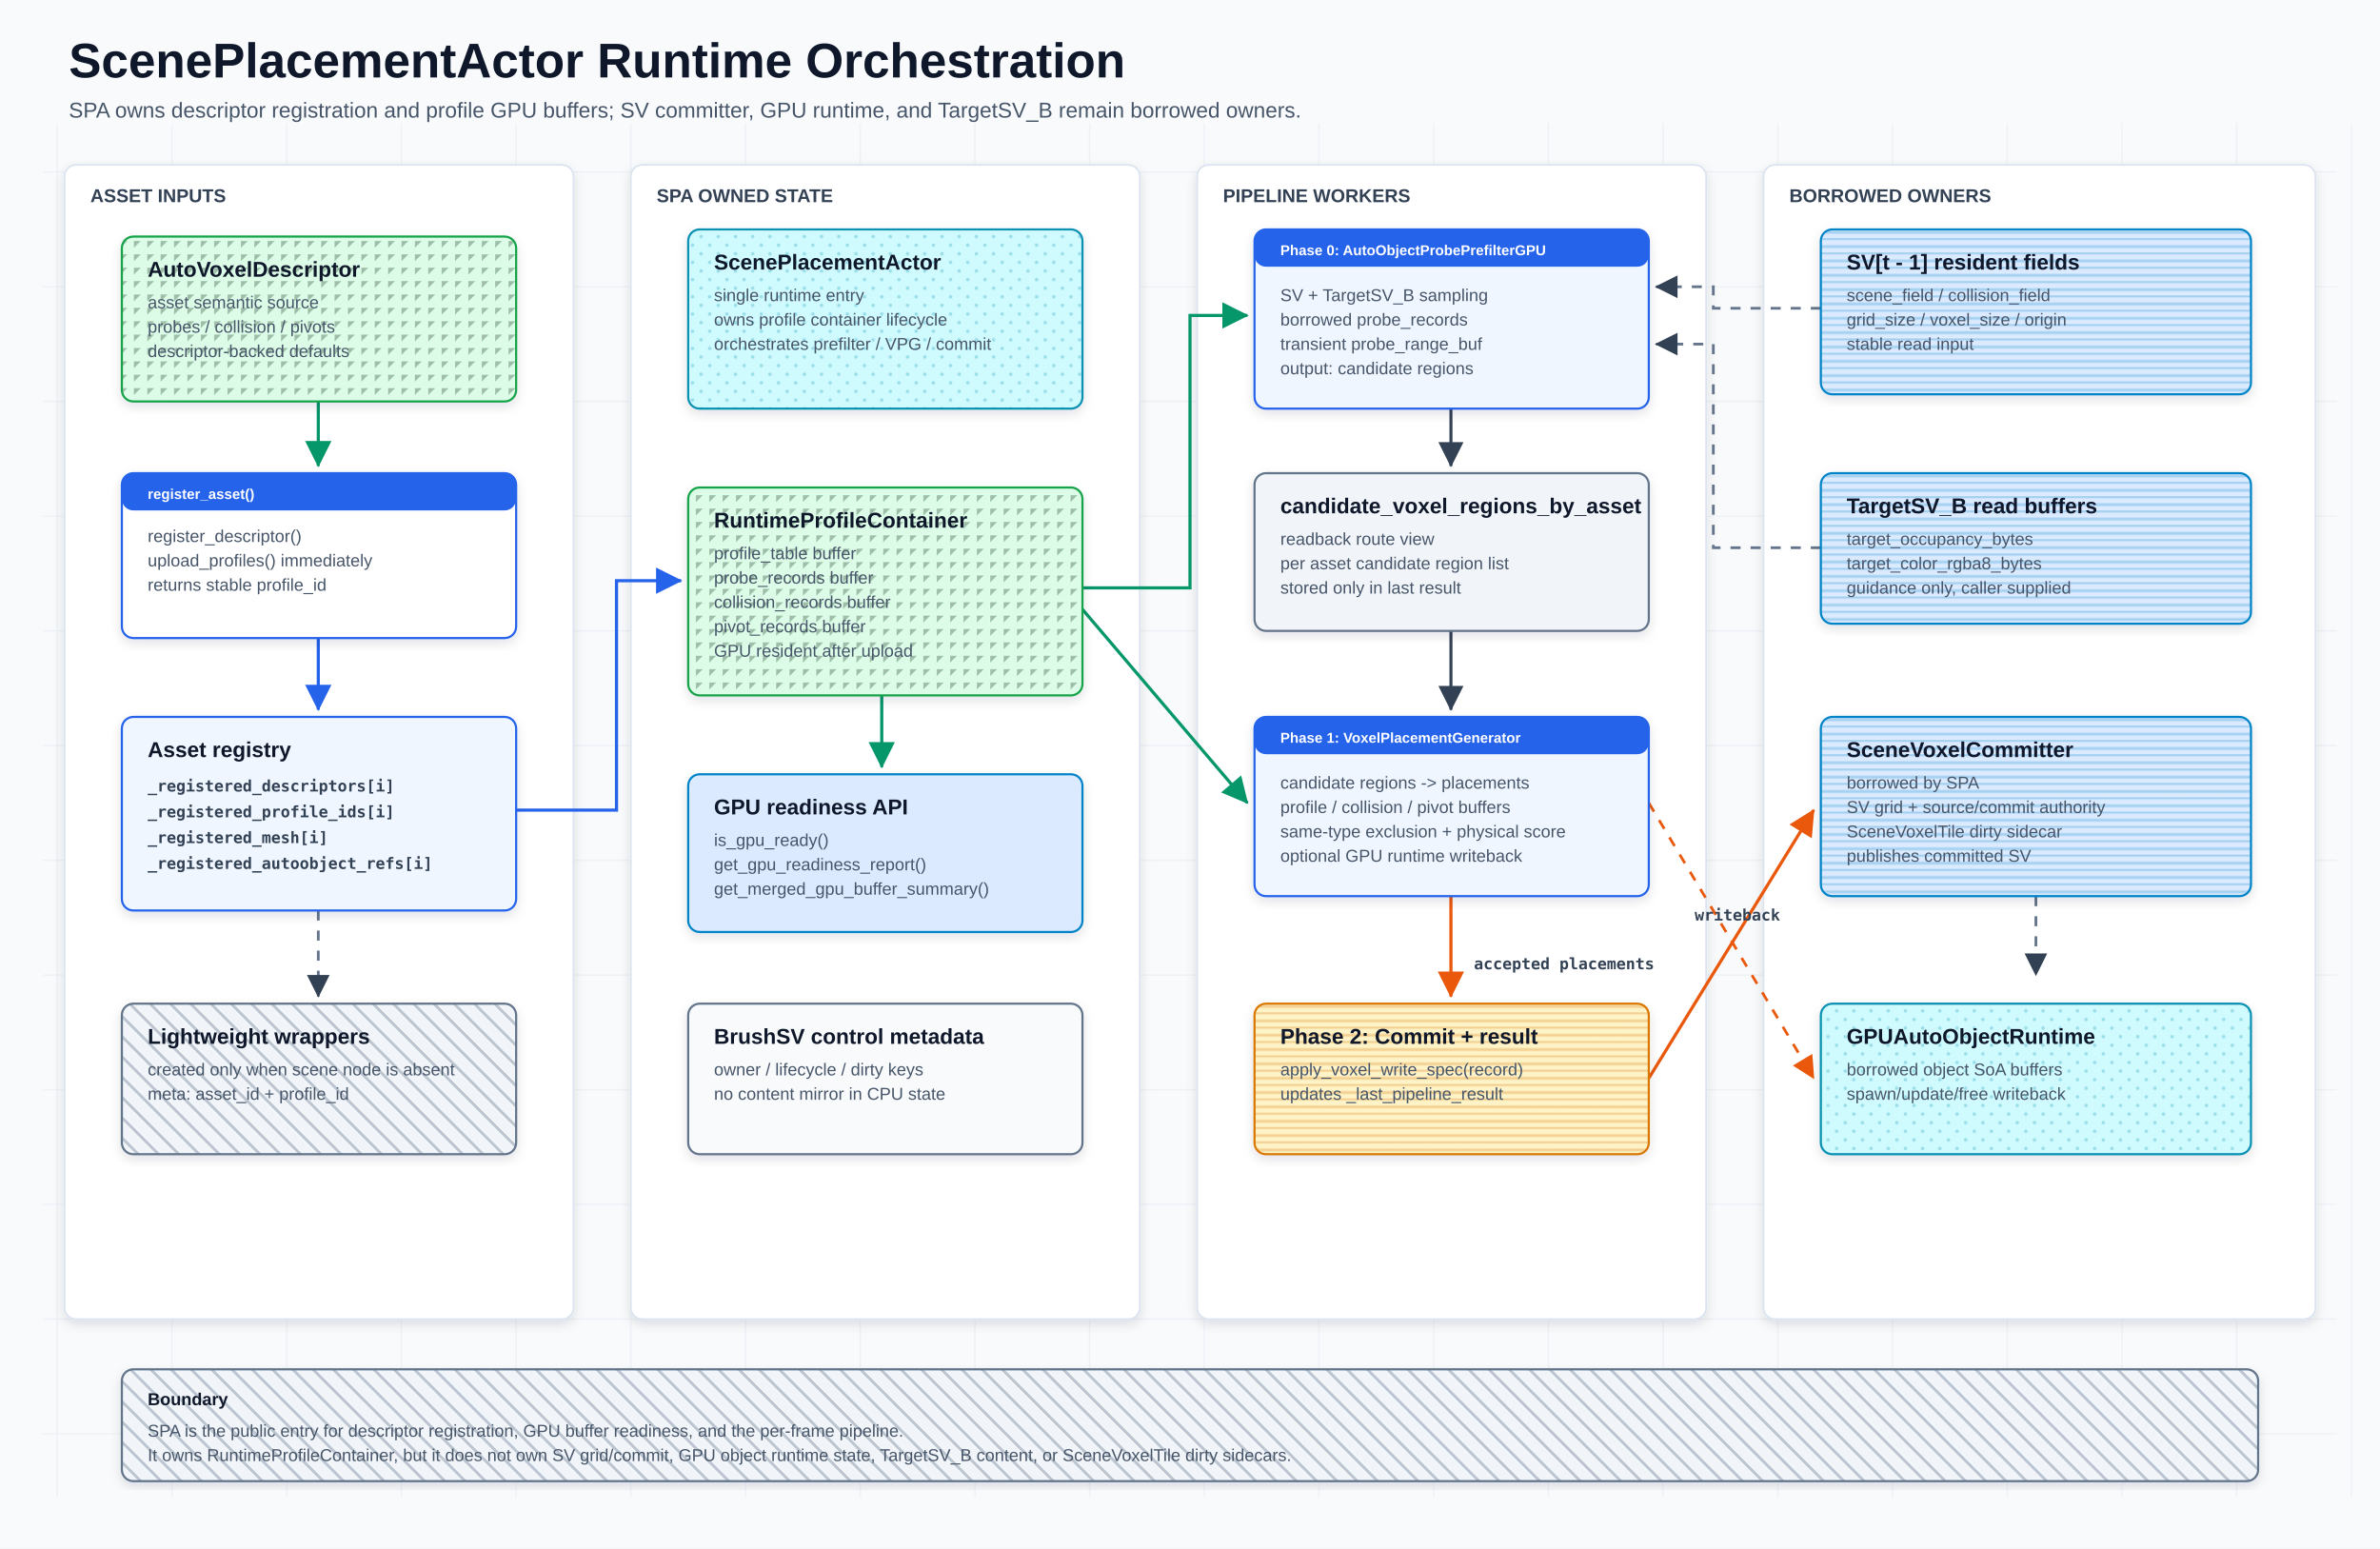
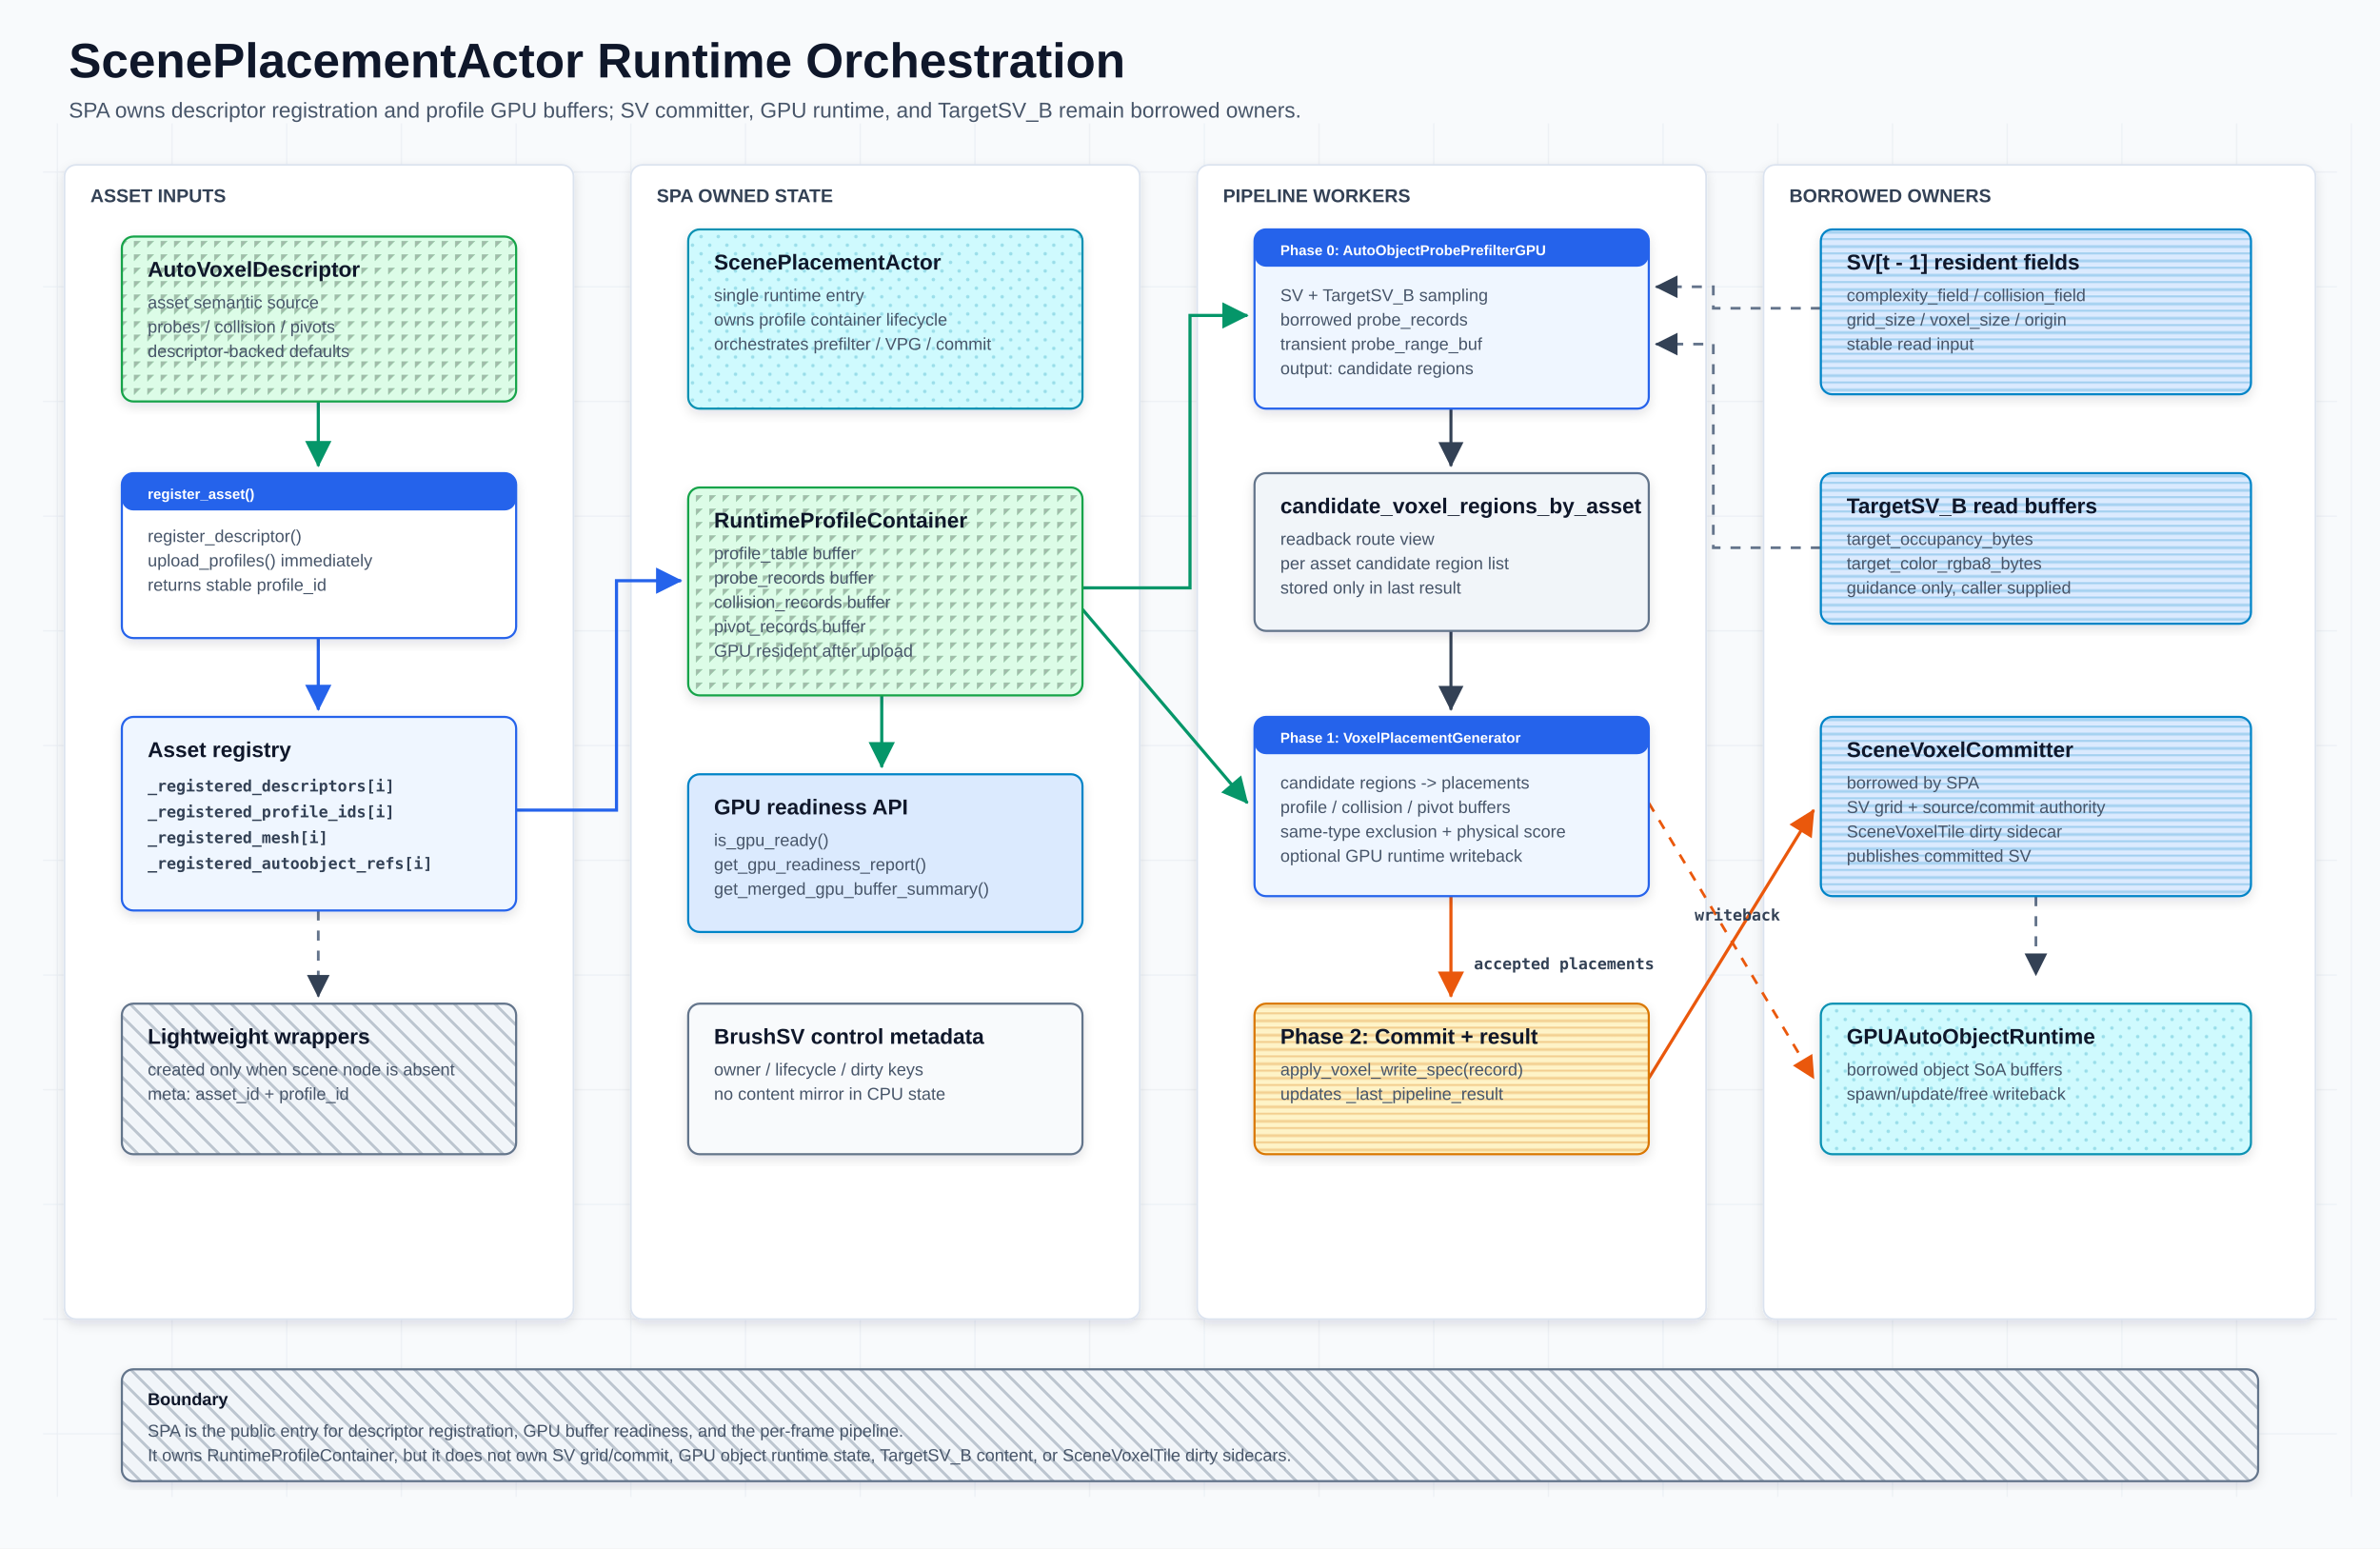
<svg xmlns="http://www.w3.org/2000/svg" width="1660" height="1080" viewBox="0 0 1660 1080" role="img" aria-labelledby="title desc">
  <defs>
    <marker id="arrow" viewBox="0 0 12 12" refX="10.5" refY="6" markerWidth="10" markerHeight="10" orient="auto">
      <path d="M1,1 L11,6 L1,11 Z" fill="#334155" />
    </marker>
    <marker id="arrow-blue" viewBox="0 0 12 12" refX="10.5" refY="6" markerWidth="10" markerHeight="10" orient="auto">
      <path d="M1,1 L11,6 L1,11 Z" fill="#2563eb" />
    </marker>
    <marker id="arrow-green" viewBox="0 0 12 12" refX="10.5" refY="6" markerWidth="10" markerHeight="10" orient="auto">
      <path d="M1,1 L11,6 L1,11 Z" fill="#059669" />
    </marker>
    <marker id="arrow-orange" viewBox="0 0 12 12" refX="10.5" refY="6" markerWidth="10" markerHeight="10" orient="auto">
      <path d="M1,1 L11,6 L1,11 Z" fill="#ea580c" />
    </marker>
    <filter id="shadow" x="-8%" y="-8%" width="116%" height="116%">
      <feDropShadow dx="0" dy="3" stdDeviation="4" flood-color="#0f172a" flood-opacity="0.12" />
    </filter>
    <pattern id="autoobject-dot-bg" patternUnits="userSpaceOnUse" width="12" height="12">
      <rect width="12" height="12" fill="#cffafe" />
      <circle cx="3" cy="3" r="1.25" fill="#0891b2" opacity="0.256" />
      <circle cx="9" cy="9" r="1.25" fill="#0891b2" opacity="0.256" />
    </pattern>
    <pattern id="descriptor-grid" patternUnits="userSpaceOnUse" width="9.333" height="9.333">
      <rect width="9.333" height="9.333" fill="#dcfce7" />
      <path d="M4.667 0H0V4.667" stroke="#16a34a" stroke-width="0.333" opacity="0.258" />
      <path d="M0 4.667L4.667 0" stroke="#16a34a" stroke-width="0.333" opacity="0.258" />
    </pattern>
    <pattern id="sv-stripe-blue" patternUnits="userSpaceOnUse" width="10" height="10">
      <rect width="10" height="10" fill="#dbeafe" />
      <rect y="1" width="10" height="2" fill="#0284c7" opacity="0.235" />
      <rect y="6" width="10" height="1.5" fill="#0284c7" opacity="0.235" />
    </pattern>
    <pattern id="sv-stripe-amber" patternUnits="userSpaceOnUse" width="10" height="10">
      <rect width="10" height="10" fill="#fef3c7" />
      <rect y="1" width="10" height="2" fill="#d97706" opacity="0.264" />
      <rect y="6" width="10" height="1.5" fill="#d97706" opacity="0.264" />
    </pattern>
    <pattern id="legacy-hatch" patternUnits="userSpaceOnUse" width="10" height="10" patternTransform="rotate(45)">
      <rect width="10" height="10" fill="#f1f5f9" />
      <rect x="0" y="0" width="10" height="2" fill="#64748b" opacity="0.362" />
    </pattern>
  </defs>
  <style>
    :root { color-scheme: light; }
    .bg { fill: #f8fafc; }
    .grid { stroke: #e2e8f0; stroke-width: 1; opacity: 0.7; }
    .title { fill: #0f172a; font: 700 34px "Segoe UI", "Microsoft YaHei", Arial, sans-serif; letter-spacing: 0; }
    .subtitle { fill: #475569; font: 500 15px "Segoe UI", "Microsoft YaHei", Arial, sans-serif; letter-spacing: 0; }
    .lane-title { fill: #334155; font: 700 13px "Segoe UI", "Microsoft YaHei", Arial, sans-serif; letter-spacing: 0; }
    .node-title { fill: #0f172a; font: 700 15px "Segoe UI", "Microsoft YaHei", Arial, sans-serif; letter-spacing: 0; }
    .small { fill: #475569; font: 500 12px "Segoe UI", "Microsoft YaHei", Arial, sans-serif; letter-spacing: 0; }
    .mono { fill: #334155; font: 600 11px Consolas, "Cascadia Mono", monospace; letter-spacing: 0; }
    .tag { fill: #ffffff; font: 700 10px "Segoe UI", "Microsoft YaHei", Arial, sans-serif; letter-spacing: 0; }
    .note-text { fill: #0f172a; font: 600 12px "Segoe UI", "Microsoft YaHei", Arial, sans-serif; letter-spacing: 0; }
    .lane { fill: #ffffff; stroke: #dbe3ef; stroke-width: 1.2; filter: url(#shadow); }
    .node { stroke-width: 1.5; filter: url(#shadow); }
    .edge { stroke: #334155; stroke-width: 2.1; fill: none; marker-end: url(#arrow); }
    .edge-blue { stroke: #2563eb; stroke-width: 2.2; fill: none; marker-end: url(#arrow-blue); }
    .edge-green { stroke: #059669; stroke-width: 2.2; fill: none; marker-end: url(#arrow-green); }
    .edge-orange { stroke: #ea580c; stroke-width: 2.2; fill: none; marker-end: url(#arrow-orange); }
    .edge-dash { stroke: #64748b; stroke-width: 1.9; fill: none; stroke-dasharray: 7 7; marker-end: url(#arrow); }
    .edge-dash-orange { stroke: #ea580c; stroke-width: 1.9; fill: none; stroke-dasharray: 7 7; marker-end: url(#arrow-orange); }
  </style>
  <rect class="bg" x="0" y="0" width="1660" height="1080" />
  <g opacity="0.65">
    <line class="grid" x1="40" y1="86" x2="40" y2="1044" />
    <line class="grid" x1="120" y1="86" x2="120" y2="1044" />
    <line class="grid" x1="200" y1="86" x2="200" y2="1044" />
    <line class="grid" x1="280" y1="86" x2="280" y2="1044" />
    <line class="grid" x1="360" y1="86" x2="360" y2="1044" />
    <line class="grid" x1="440" y1="86" x2="440" y2="1044" />
    <line class="grid" x1="520" y1="86" x2="520" y2="1044" />
    <line class="grid" x1="600" y1="86" x2="600" y2="1044" />
    <line class="grid" x1="680" y1="86" x2="680" y2="1044" />
    <line class="grid" x1="760" y1="86" x2="760" y2="1044" />
    <line class="grid" x1="840" y1="86" x2="840" y2="1044" />
    <line class="grid" x1="920" y1="86" x2="920" y2="1044" />
    <line class="grid" x1="1000" y1="86" x2="1000" y2="1044" />
    <line class="grid" x1="1080" y1="86" x2="1080" y2="1044" />
    <line class="grid" x1="1160" y1="86" x2="1160" y2="1044" />
    <line class="grid" x1="1240" y1="86" x2="1240" y2="1044" />
    <line class="grid" x1="1320" y1="86" x2="1320" y2="1044" />
    <line class="grid" x1="1400" y1="86" x2="1400" y2="1044" />
    <line class="grid" x1="1480" y1="86" x2="1480" y2="1044" />
    <line class="grid" x1="1560" y1="86" x2="1560" y2="1044" />
    <line class="grid" x1="1640" y1="86" x2="1640" y2="1044" />
    <line class="grid" x1="30" y1="120" x2="1630" y2="120" />
    <line class="grid" x1="30" y1="200" x2="1630" y2="200" />
    <line class="grid" x1="30" y1="280" x2="1630" y2="280" />
    <line class="grid" x1="30" y1="360" x2="1630" y2="360" />
    <line class="grid" x1="30" y1="440" x2="1630" y2="440" />
    <line class="grid" x1="30" y1="520" x2="1630" y2="520" />
    <line class="grid" x1="30" y1="600" x2="1630" y2="600" />
    <line class="grid" x1="30" y1="680" x2="1630" y2="680" />
    <line class="grid" x1="30" y1="760" x2="1630" y2="760" />
    <line class="grid" x1="30" y1="840" x2="1630" y2="840" />
    <line class="grid" x1="30" y1="920" x2="1630" y2="920" />
    <line class="grid" x1="30" y1="1000" x2="1630" y2="1000" />
  </g>
  <text class="title" x="48" y="54">ScenePlacementActor Runtime Orchestration</text>
  <text class="subtitle" x="48" y="82">SPA owns descriptor registration and profile GPU buffers; SV committer, GPU runtime, and TargetSV_B remain borrowed owners.</text>
  <g>
    <rect class="lane" x="45" y="115" width="355" height="805" rx="8" />
    <text class="lane-title" x="63" y="141">ASSET INPUTS</text>
    <rect class="lane" x="440" y="115" width="355" height="805" rx="8" />
    <text class="lane-title" x="458" y="141">SPA OWNED STATE</text>
    <rect class="lane" x="835" y="115" width="355" height="805" rx="8" />
    <text class="lane-title" x="853" y="141">PIPELINE WORKERS</text>
    <rect class="lane" x="1230" y="115" width="385" height="805" rx="8" />
    <text class="lane-title" x="1248" y="141">BORROWED OWNERS</text>
  </g>
  <g>
    <path class="edge-green" d="M 222 280 L 222 325" />
    <path class="edge-blue" d="M 222 445 L 222 495" />
    <path class="edge-blue" d="M 360 565 L 430 565 L 430 405 L 475 405" />
    <path class="edge-dash" d="M 222 635 L 222 695" />
    <path class="edge-green" d="M 615 485 L 615 535" />
    <path class="edge-green" d="M 755 410 L 830 410 L 830 220 L 870 220" />
    <path class="edge-green" d="M 755 425 L 870 560" />
    <path class="edge-dash" d="M 1270 215 L 1195 215 L 1195 200 L 1155 200" />
    <path class="edge-dash" d="M 1270 382 L 1195 382 L 1195 240 L 1155 240" />
    <path class="edge" d="M 1012 285 L 1012 325" />
    <path class="edge" d="M 1012 440 L 1012 495" />
    <path class="edge-orange" d="M 1012 625 L 1012 695" />
    <path class="edge-orange" d="M 1150 752 L 1265 565" />
    <path class="edge-dash-orange" d="M 1150 560 L 1265 752" />
    <path class="edge-dash" d="M 1420 625 L 1420 680" />
    <text class="mono" x="642" y="396">profile buffers</text>
    <text class="mono" x="1028" y="676">accepted placements</text>
    <text class="mono" x="1182" y="642">writeback</text>
  </g>
  <g>
    <g id="descriptor-source">
      <rect class="node" x="85" y="165" width="275" height="115" rx="8" fill="url(#descriptor-grid)" stroke="#16a34a" />
      <text class="node-title" x="103" y="193">AutoVoxelDescriptor</text>
      <text class="small">
        <tspan x="103" y="215">asset semantic source</tspan>
        <tspan x="103" y="232">probes / collision / pivots</tspan>
        <tspan x="103" y="249">descriptor-backed defaults</tspan>
      </text>
    </g>
    <g id="register-asset">
      <rect class="node" x="85" y="330" width="275" height="115" rx="8" fill="#ffffff" stroke="#2563eb" />
      <rect x="85" y="330" width="275" height="26" rx="8" fill="#2563eb" />
      <text class="tag" x="103" y="348">register_asset()</text>
      <text class="small">
        <tspan x="103" y="378">register_descriptor()</tspan>
        <tspan x="103" y="395">upload_profiles() immediately</tspan>
        <tspan x="103" y="412">returns stable profile_id</tspan>
      </text>
    </g>
    <g id="asset-registry">
      <rect class="node" x="85" y="500" width="275" height="135" rx="8" fill="#eff6ff" stroke="#2563eb" />
      <text class="node-title" x="103" y="528">Asset registry</text>
      <text class="mono">
        <tspan x="103" y="552">_registered_descriptors[i]</tspan>
        <tspan x="103" y="570">_registered_profile_ids[i]</tspan>
        <tspan x="103" y="588">_registered_mesh[i]</tspan>
        <tspan x="103" y="606">_registered_autoobject_refs[i]</tspan>
      </text>
    </g>
    <g id="lightweight-wrapper-cache">
      <rect class="node" x="85" y="700" width="275" height="105" rx="8" fill="url(#legacy-hatch)" stroke="#64748b" />
      <text class="node-title" x="103" y="728">Lightweight wrappers</text>
      <text class="small">
        <tspan x="103" y="750">created only when scene node is absent</tspan>
        <tspan x="103" y="767">meta: asset_id + profile_id</tspan>
      </text>
    </g>
    <g id="scene-placement-actor">
      <rect class="node" x="480" y="160" width="275" height="125" rx="8" fill="url(#autoobject-dot-bg)" stroke="#0891b2" />
      <text class="node-title" x="498" y="188">ScenePlacementActor</text>
      <text class="small">
        <tspan x="498" y="210">single runtime entry</tspan>
        <tspan x="498" y="227">owns profile container lifecycle</tspan>
        <tspan x="498" y="244">orchestrates prefilter / VPG / commit</tspan>
      </text>
    </g>
    <g id="runtime-profile-container">
      <rect class="node" x="480" y="340" width="275" height="145" rx="8" fill="url(#descriptor-grid)" stroke="#16a34a" />
      <text class="node-title" x="498" y="368">RuntimeProfileContainer</text>
      <text class="small">
        <tspan x="498" y="390">profile_table buffer</tspan>
        <tspan x="498" y="407">probe_records buffer</tspan>
        <tspan x="498" y="424">collision_records buffer</tspan>
        <tspan x="498" y="441">pivot_records buffer</tspan>
        <tspan x="498" y="458">GPU resident after upload</tspan>
      </text>
    </g>
    <g id="gpu-readiness-api">
      <rect class="node" x="480" y="540" width="275" height="110" rx="8" fill="#dbeafe" stroke="#0284c7" />
      <text class="node-title" x="498" y="568">GPU readiness API</text>
      <text class="small">
        <tspan x="498" y="590">is_gpu_ready()</tspan>
        <tspan x="498" y="607">get_gpu_readiness_report()</tspan>
        <tspan x="498" y="624">get_merged_gpu_buffer_summary()</tspan>
      </text>
    </g>
    <g id="brush-control-metadata">
      <rect class="node" x="480" y="700" width="275" height="105" rx="8" fill="#f8fafc" stroke="#64748b" />
      <text class="node-title" x="498" y="728">BrushSV control metadata</text>
      <text class="small">
        <tspan x="498" y="750">owner / lifecycle / dirty keys</tspan>
        <tspan x="498" y="767">no content mirror in CPU state</tspan>
      </text>
    </g>
    <g id="prefilter-worker">
      <rect class="node" x="875" y="160" width="275" height="125" rx="8" fill="#eff6ff" stroke="#2563eb" />
      <rect x="875" y="160" width="275" height="26" rx="8" fill="#2563eb" />
      <text class="tag" x="893" y="178">Phase 0: AutoObjectProbePrefilterGPU</text>
      <text class="small">
        <tspan x="893" y="210">SV + TargetSV_B sampling</tspan>
        <tspan x="893" y="227">borrowed probe_records</tspan>
        <tspan x="893" y="244">transient probe_range_buf</tspan>
        <tspan x="893" y="261">output: candidate regions</tspan>
      </text>
    </g>
    <g id="candidate-regions">
      <rect class="node" x="875" y="330" width="275" height="110" rx="8" fill="#f1f5f9" stroke="#64748b" />
      <text class="node-title" x="893" y="358">candidate_voxel_regions_by_asset</text>
      <text class="small">
        <tspan x="893" y="380">readback route view</tspan>
        <tspan x="893" y="397">per asset candidate region list</tspan>
        <tspan x="893" y="414">stored only in last result</tspan>
      </text>
    </g>
    <g id="placement-worker">
      <rect class="node" x="875" y="500" width="275" height="125" rx="8" fill="#eff6ff" stroke="#2563eb" />
      <rect x="875" y="500" width="275" height="26" rx="8" fill="#2563eb" />
      <text class="tag" x="893" y="518">Phase 1: VoxelPlacementGenerator</text>
      <text class="small">
        <tspan x="893" y="550">candidate regions -&gt; placements</tspan>
        <tspan x="893" y="567">profile / collision / pivot buffers</tspan>
        <tspan x="893" y="584">same-type exclusion + physical score</tspan>
        <tspan x="893" y="601">optional GPU runtime writeback</tspan>
      </text>
    </g>
    <g id="commit-result">
      <rect class="node" x="875" y="700" width="275" height="105" rx="8" fill="url(#sv-stripe-amber)" stroke="#d97706" />
      <text class="node-title" x="893" y="728">Phase 2: Commit + result</text>
      <text class="small">
        <tspan x="893" y="750">apply_voxel_write_spec(record)</tspan>
        <tspan x="893" y="767">updates _last_pipeline_result</tspan>
      </text>
    </g>
    <g id="sv-resident-fields">
      <rect class="node" x="1270" y="160" width="300" height="115" rx="8" fill="url(#sv-stripe-blue)" stroke="#0284c7" />
      <text class="node-title" x="1288" y="188">SV[t - 1] resident fields</text>
      <text class="small">
-         <tspan x="1288" y="210">scene_field / collision_field</tspan>
+         <tspan x="1288" y="210">complexity_field / collision_field</tspan>
        <tspan x="1288" y="227">grid_size / voxel_size / origin</tspan>
        <tspan x="1288" y="244">stable read input</tspan>
      </text>
    </g>
    <g id="target-read-buffers">
      <rect class="node" x="1270" y="330" width="300" height="105" rx="8" fill="url(#sv-stripe-blue)" stroke="#0284c7" />
      <text class="node-title" x="1288" y="358">TargetSV_B read buffers</text>
      <text class="small">
        <tspan x="1288" y="380">target_occupancy_bytes</tspan>
        <tspan x="1288" y="397">target_color_rgba8_bytes</tspan>
        <tspan x="1288" y="414">guidance only, caller supplied</tspan>
      </text>
    </g>
    <g id="scene-voxel-committer">
      <rect class="node" x="1270" y="500" width="300" height="125" rx="8" fill="url(#sv-stripe-blue)" stroke="#0284c7" />
      <text class="node-title" x="1288" y="528">SceneVoxelCommitter</text>
      <text class="small">
        <tspan x="1288" y="550">borrowed by SPA</tspan>
        <tspan x="1288" y="567">SV grid + source/commit authority</tspan>
        <tspan x="1288" y="584">SceneVoxelTile dirty sidecar</tspan>
        <tspan x="1288" y="601">publishes committed SV</tspan>
      </text>
    </g>
    <g id="gpu-autoobject-runtime">
      <rect class="node" x="1270" y="700" width="300" height="105" rx="8" fill="url(#autoobject-dot-bg)" stroke="#0891b2" />
      <text class="node-title" x="1288" y="728">GPUAutoObjectRuntime</text>
      <text class="small">
        <tspan x="1288" y="750">borrowed object SoA buffers</tspan>
        <tspan x="1288" y="767">spawn/update/free writeback</tspan>
      </text>
    </g>
  </g>
  <g>
    <rect class="node" x="85" y="955" width="1490" height="78" rx="8" fill="url(#legacy-hatch)" stroke="#64748b" />
    <text class="note-text" x="103" y="980">Boundary</text>
    <text class="small">
      <tspan x="103" y="1002">SPA is the public entry for descriptor registration, GPU buffer readiness, and the per-frame pipeline.</tspan>
      <tspan x="103" y="1019">It owns RuntimeProfileContainer, but it does not own SV grid/commit, GPU object runtime state, TargetSV_B content, or SceneVoxelTile dirty sidecars.</tspan>
    </text>
  </g>
</svg>
